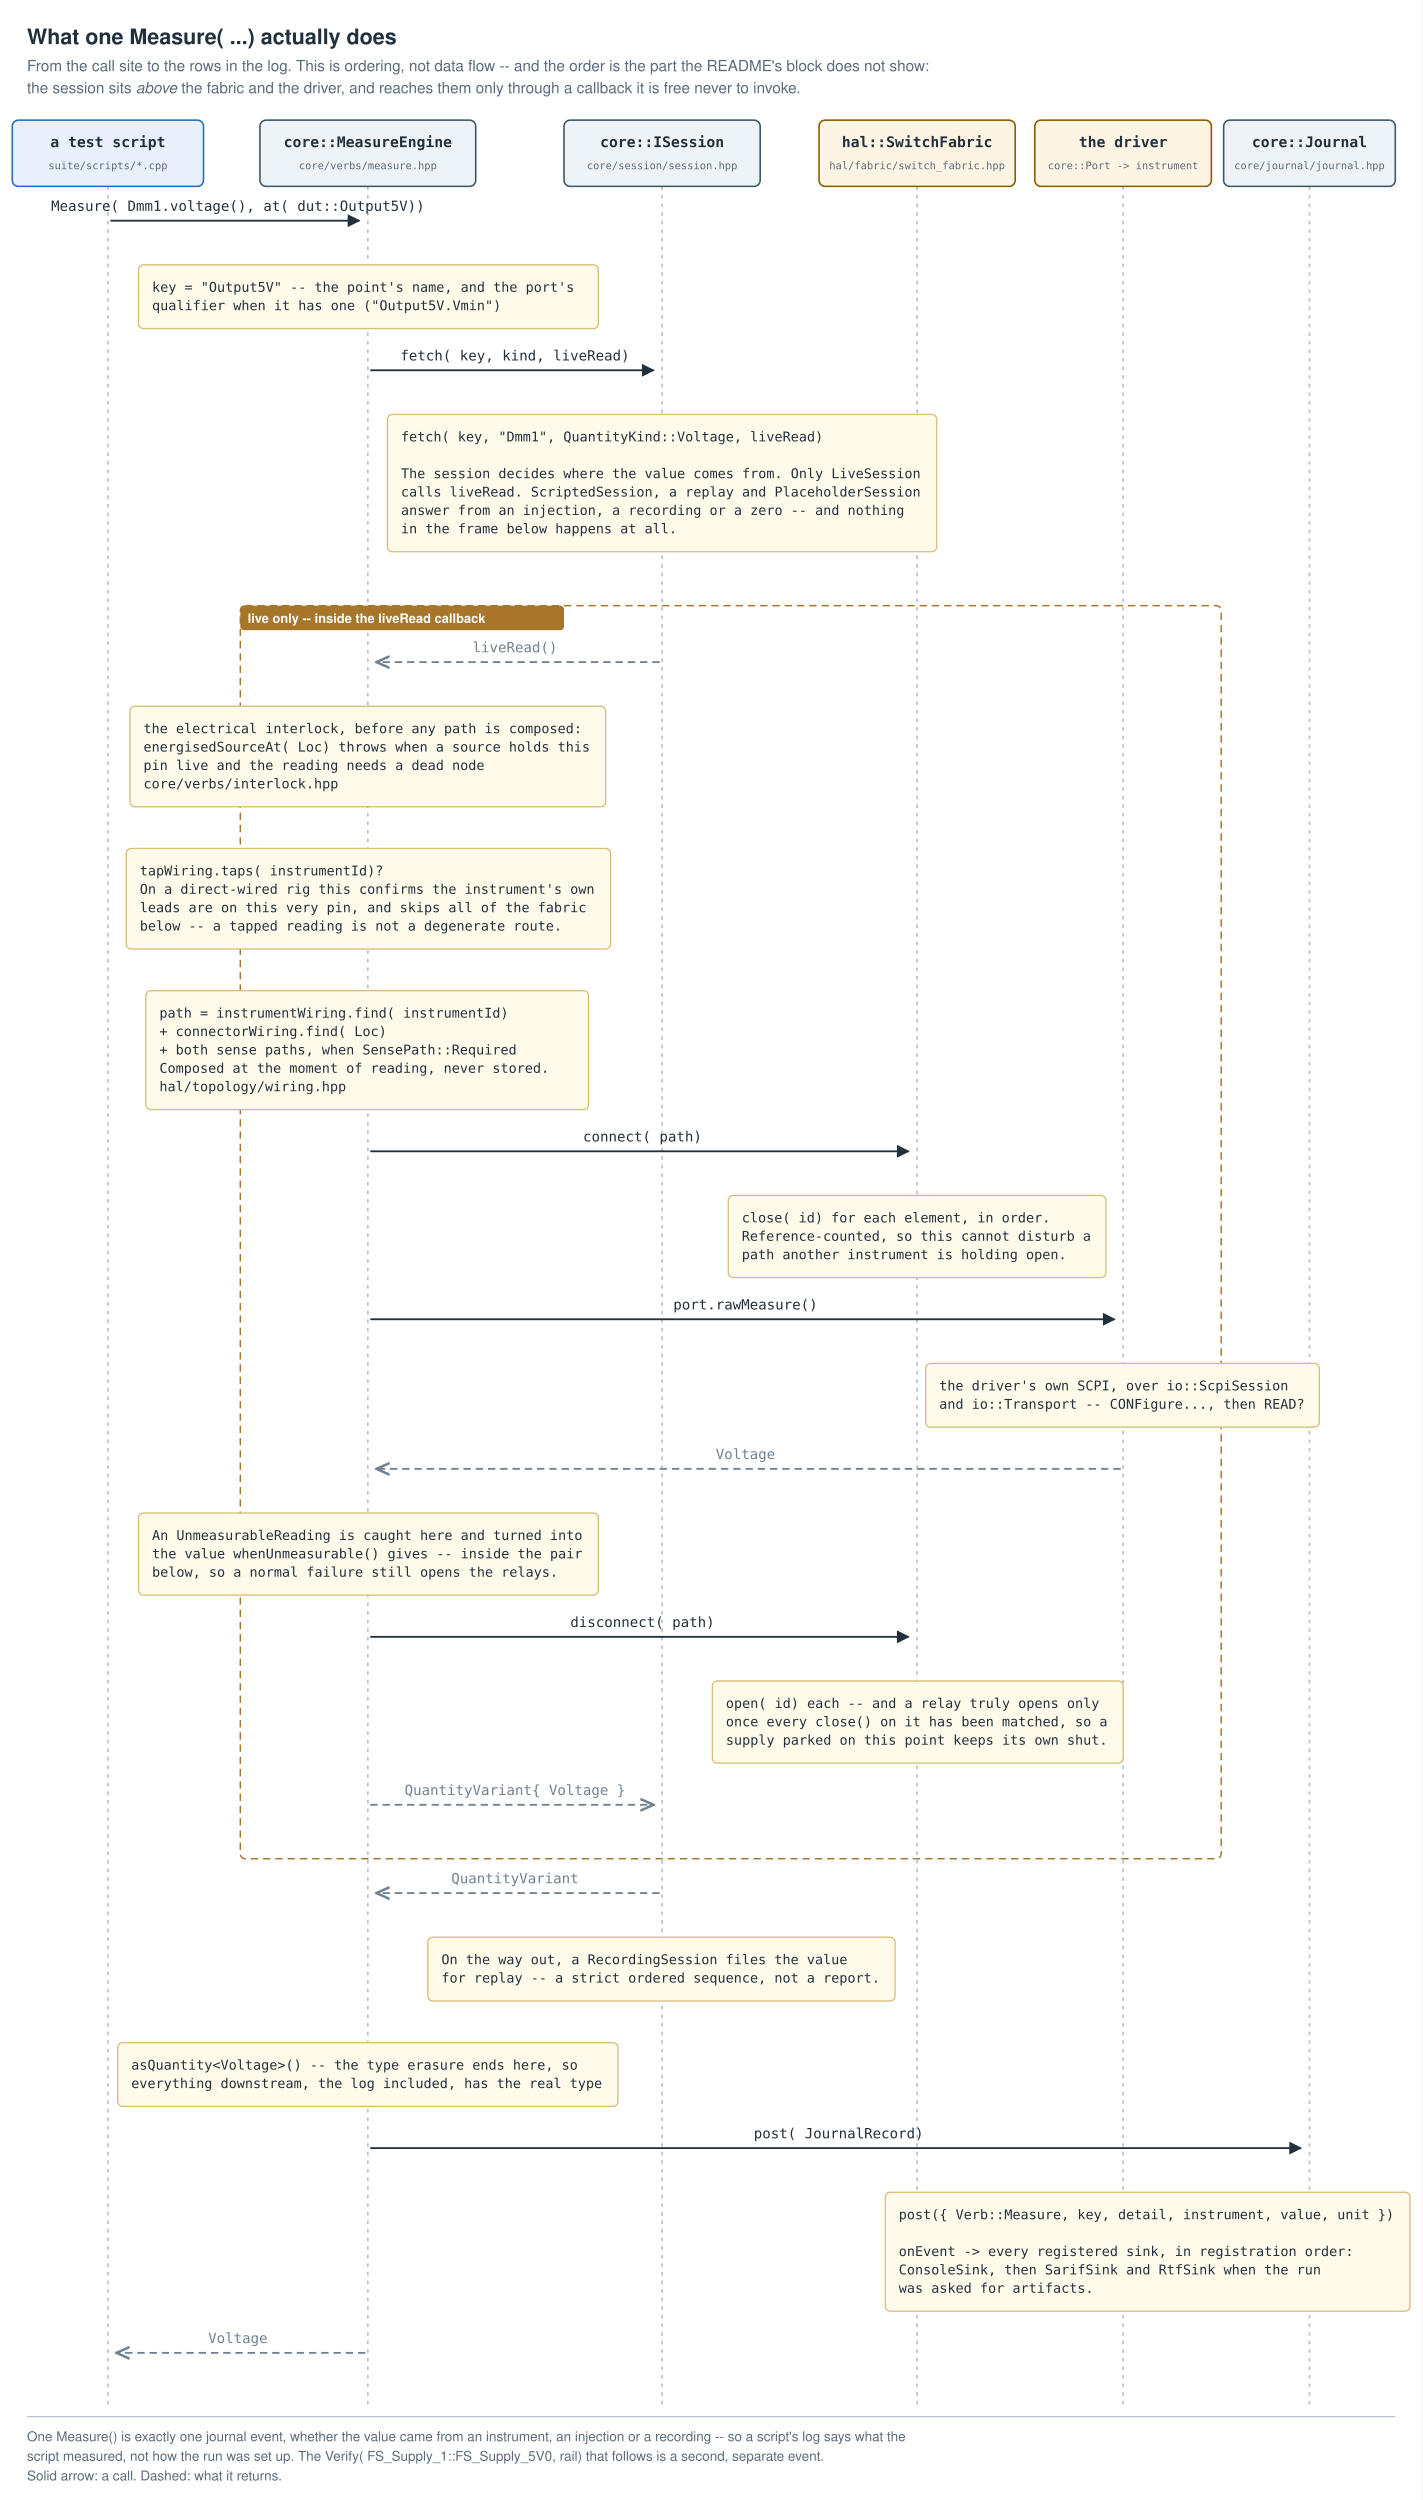
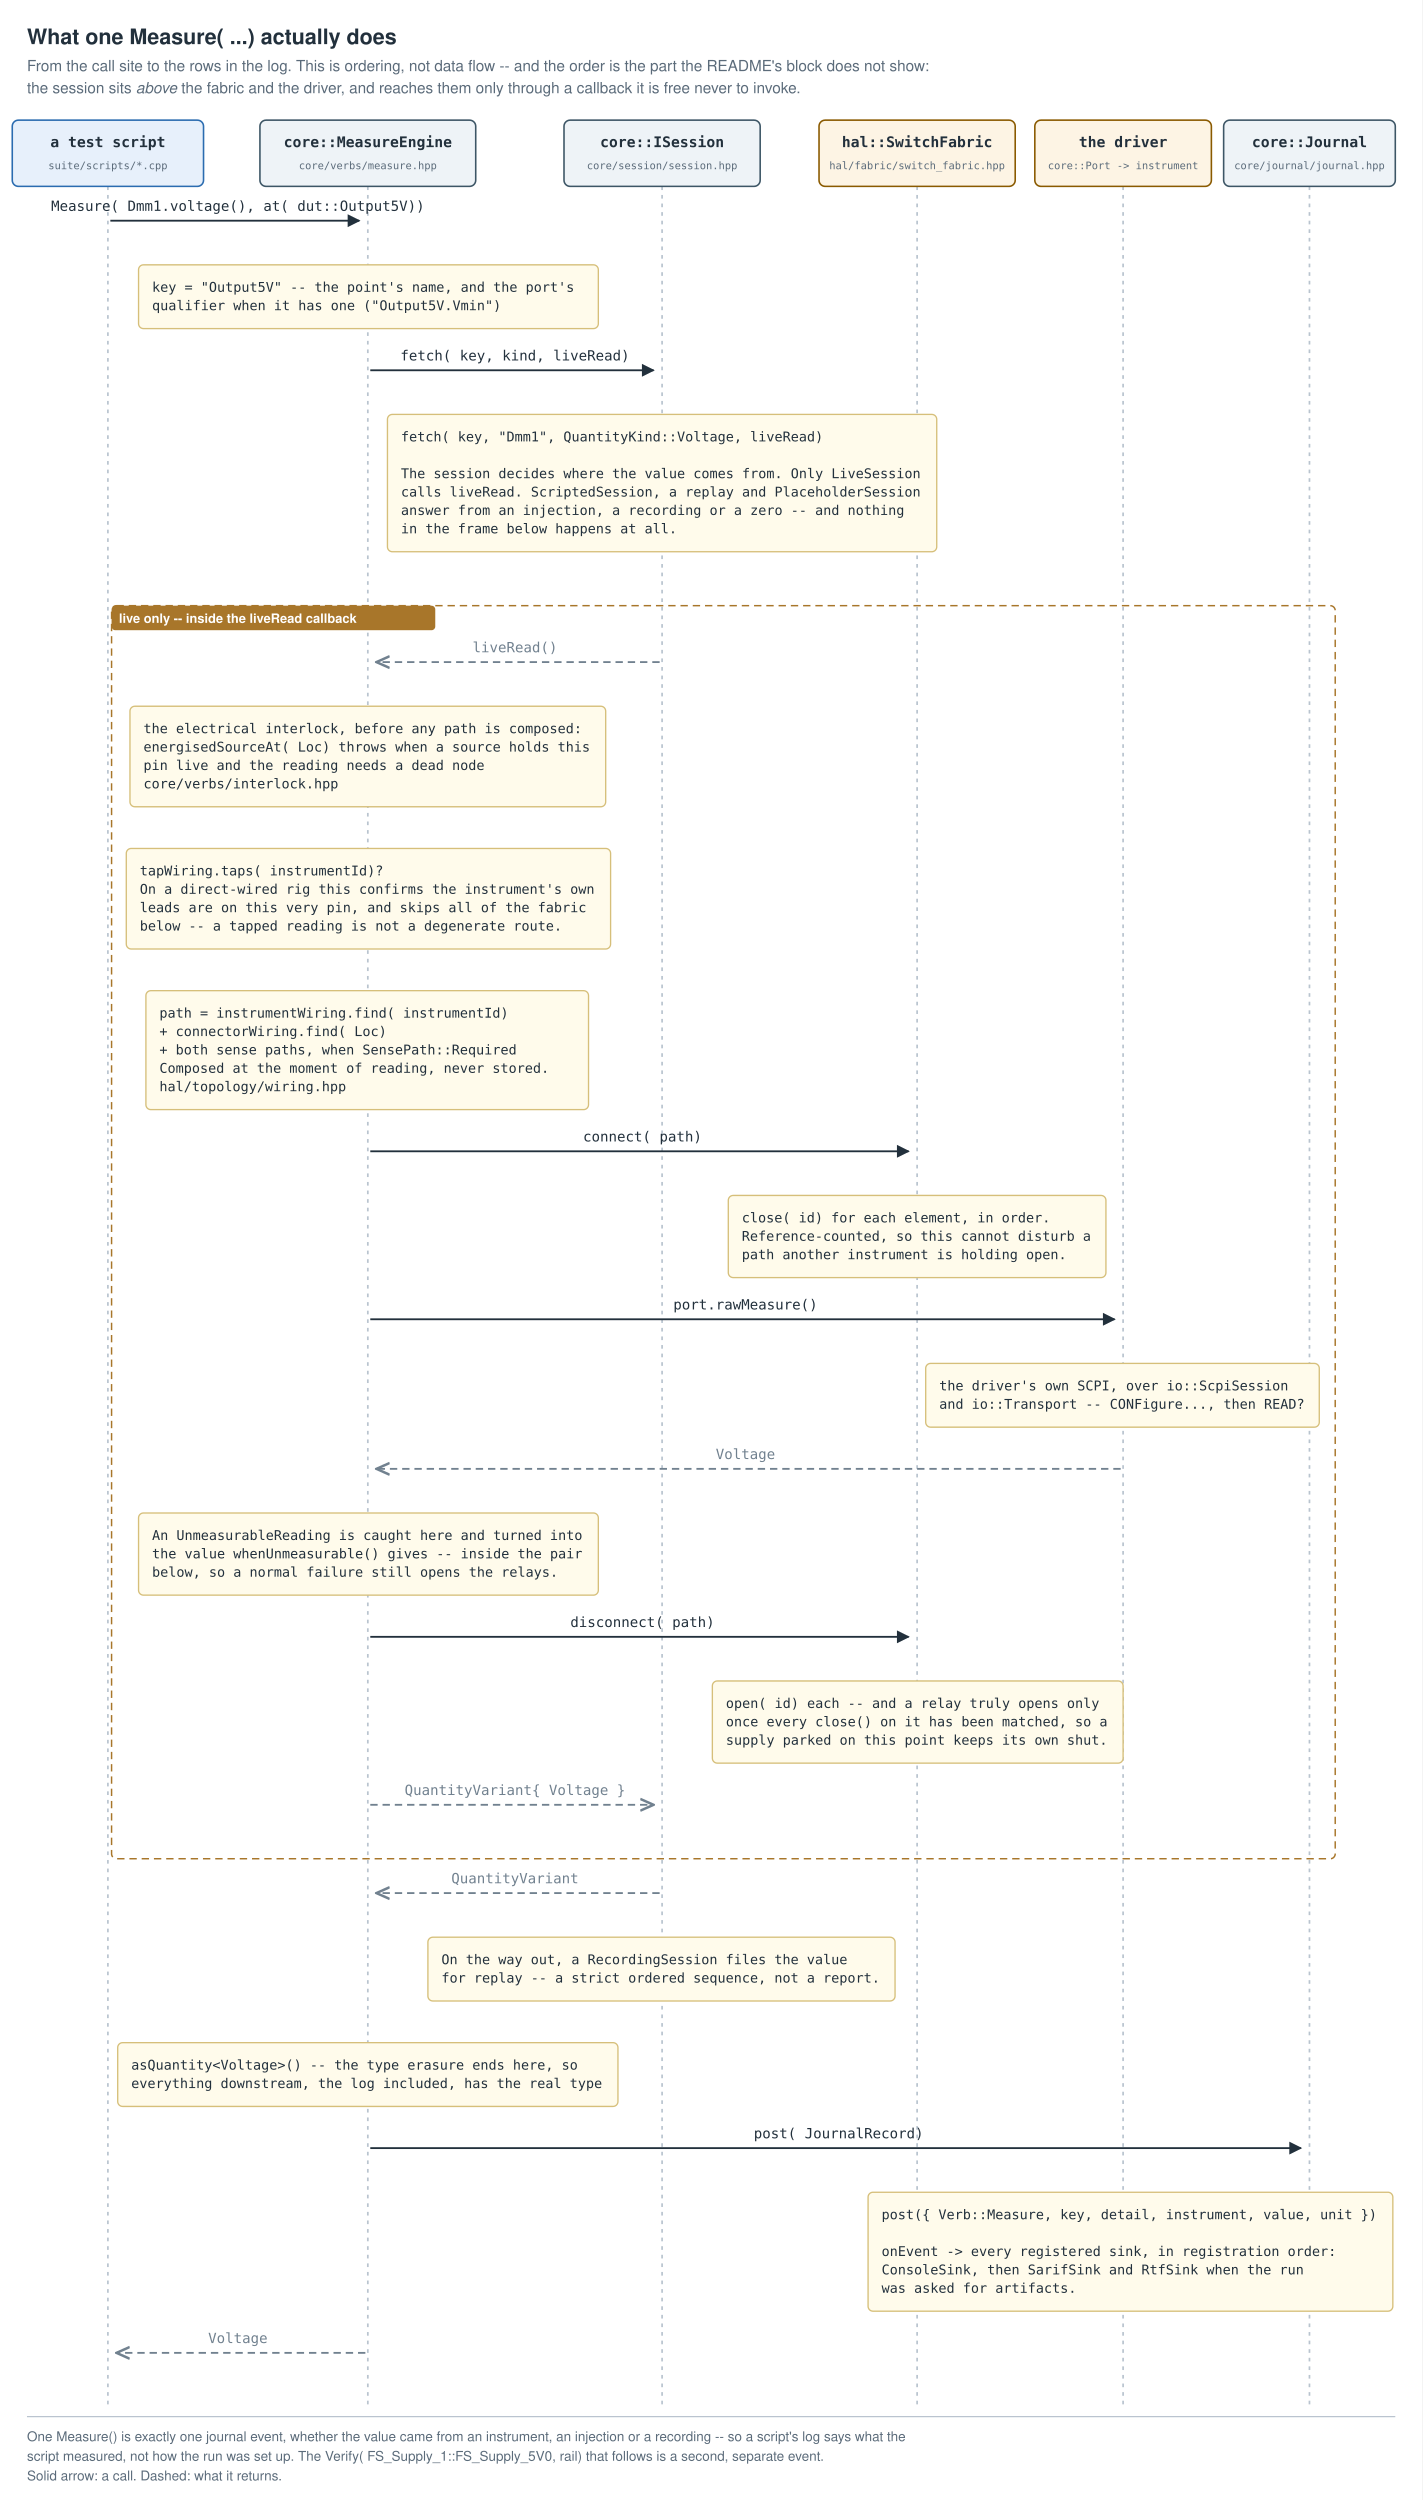
<svg xmlns="http://www.w3.org/2000/svg" width="1160" height="2039" viewBox="0 0 1160 2039" font-family="-apple-system, BlinkMacSystemFont, 'Segoe UI', Helvetica, Arial, sans-serif">
  <defs>
    <marker id="call" viewBox="0 0 10 10" refX="9" refY="5" markerWidth="7" markerHeight="7" orient="auto-start-reverse">
      <path d="M 0 0 L 10 5 L 0 10 z" fill="#22303c" />
    </marker>
    <marker id="ret" viewBox="0 0 10 10" refX="9" refY="5" markerWidth="8" markerHeight="8" orient="auto-start-reverse">
      <path d="M 0 1 L 9 5 L 0 9" fill="none" stroke="#71818f" stroke-width="1.7" />
    </marker>
  </defs>
  <rect width="1160" height="2039" fill="#ffffff" />
  <text x="22" y="36" font-size="17.5" font-weight="600" fill="#22303c">What one Measure( ...) actually does</text>
  <text x="22" y="58" font-size="12.5" fill="#5b6b7a">From the call site to the rows in the log. This is ordering, not data flow -- and the order is the part the README's block does not show:</text>
  <text x="22" y="76" font-size="12.5" fill="#5b6b7a">the session sits <tspan font-style="italic">above</tspan> the fabric and the driver, and reaches them only through a callback it is free never to invoke.</text>
  <line x1="88" y1="152" x2="88" y2="1961" stroke="#b9c4cf" stroke-width="1.4" stroke-dasharray="3 4" />
  <line x1="300" y1="152" x2="300" y2="1961" stroke="#b9c4cf" stroke-width="1.4" stroke-dasharray="3 4" />
  <line x1="540" y1="152" x2="540" y2="1961" stroke="#b9c4cf" stroke-width="1.4" stroke-dasharray="3 4" />
  <line x1="748" y1="152" x2="748" y2="1961" stroke="#b9c4cf" stroke-width="1.4" stroke-dasharray="3 4" />
  <line x1="916" y1="152" x2="916" y2="1961" stroke="#b9c4cf" stroke-width="1.4" stroke-dasharray="3 4" />
  <line x1="1068" y1="152" x2="1068" y2="1961" stroke="#b9c4cf" stroke-width="1.4" stroke-dasharray="3 4" />
-   <rect x="196" y="494" width="800" height="1022" fill="none" stroke="#a8762a" stroke-width="1.2" stroke-dasharray="6 4" rx="4" />
-   <rect x="196" y="494" width="264" height="20" fill="#a8762a" rx="3" />
-   <text x="202" y="508" font-size="10.5" font-weight="600" fill="#ffffff">live only -- inside the liveRead callback</text>
+   <rect x="91" y="494" width="998" height="1022" fill="none" stroke="#a8762a" stroke-width="1.2" stroke-dasharray="6 4" rx="4" />
+   <rect x="91" y="494" width="264" height="20" fill="#a8762a" rx="3" />
+   <text x="97" y="508" font-size="10.5" font-weight="600" fill="#ffffff">live only -- inside the liveRead callback</text>
  <rect x="10" y="98" width="156" height="54" rx="5" fill="#e7f0fb" stroke="#2b6cb0" stroke-width="1.3" />
  <text x="88" y="120" text-anchor="middle" font-size="12" font-weight="600" fill="#22303c" font-family="ui-monospace, SFMono-Regular, Menlo, Consolas, monospace">a test script</text>
  <text x="88" y="138" text-anchor="middle" font-size="8.5" fill="#5b6b7a" font-family="ui-monospace, SFMono-Regular, Menlo, Consolas, monospace">suite/scripts/*.cpp</text>
  <rect x="212" y="98" width="176" height="54" rx="5" fill="#eef3f7" stroke="#3d5666" stroke-width="1.3" />
  <text x="300" y="120" text-anchor="middle" font-size="12" font-weight="600" fill="#22303c" font-family="ui-monospace, SFMono-Regular, Menlo, Consolas, monospace">core::MeasureEngine</text>
  <text x="300" y="138" text-anchor="middle" font-size="8.5" fill="#5b6b7a" font-family="ui-monospace, SFMono-Regular, Menlo, Consolas, monospace">core/verbs/measure.hpp</text>
  <rect x="460" y="98" width="160" height="54" rx="5" fill="#eef3f7" stroke="#3d5666" stroke-width="1.3" />
  <text x="540" y="120" text-anchor="middle" font-size="12" font-weight="600" fill="#22303c" font-family="ui-monospace, SFMono-Regular, Menlo, Consolas, monospace">core::ISession</text>
  <text x="540" y="138" text-anchor="middle" font-size="8.5" fill="#5b6b7a" font-family="ui-monospace, SFMono-Regular, Menlo, Consolas, monospace">core/session/session.hpp</text>
  <rect x="668" y="98" width="160" height="54" rx="5" fill="#fdf4e4" stroke="#8a5a00" stroke-width="1.3" />
  <text x="748" y="120" text-anchor="middle" font-size="12" font-weight="600" fill="#22303c" font-family="ui-monospace, SFMono-Regular, Menlo, Consolas, monospace">hal::SwitchFabric</text>
  <text x="748" y="138" text-anchor="middle" font-size="8.5" fill="#5b6b7a" font-family="ui-monospace, SFMono-Regular, Menlo, Consolas, monospace">hal/fabric/switch_fabric.hpp</text>
  <rect x="844" y="98" width="144" height="54" rx="5" fill="#fdf4e4" stroke="#8a5a00" stroke-width="1.3" />
  <text x="916" y="120" text-anchor="middle" font-size="12" font-weight="600" fill="#22303c" font-family="ui-monospace, SFMono-Regular, Menlo, Consolas, monospace">the driver</text>
  <text x="916" y="138" text-anchor="middle" font-size="8.5" fill="#5b6b7a" font-family="ui-monospace, SFMono-Regular, Menlo, Consolas, monospace">core::Port -&gt; instrument</text>
  <rect x="998" y="98" width="140" height="54" rx="5" fill="#eef3f7" stroke="#3d5666" stroke-width="1.3" />
  <text x="1068" y="120" text-anchor="middle" font-size="12" font-weight="600" fill="#22303c" font-family="ui-monospace, SFMono-Regular, Menlo, Consolas, monospace">core::Journal</text>
  <text x="1068" y="138" text-anchor="middle" font-size="8.5" fill="#5b6b7a" font-family="ui-monospace, SFMono-Regular, Menlo, Consolas, monospace">core/journal/journal.hpp</text>
  <line x1="90" y1="180" x2="293" y2="180" stroke="#22303c" stroke-width="1.5" marker-end="url(#call)" />
  <text x="194" y="172" text-anchor="middle" font-size="11.5" fill="#22303c" font-family="ui-monospace, SFMono-Regular, Menlo, Consolas, monospace">Measure( Dmm1.voltage(), at( dut::Output5V))</text>
  <rect x="113" y="216" width="375" height="52" rx="4" fill="#fffbeb" stroke="#d6bf7a" stroke-width="1.1" />
  <text x="124" y="238" font-size="11" fill="#22303c" font-family="ui-monospace, SFMono-Regular, Menlo, Consolas, monospace">key = "Output5V"  -- the point's name, and the port's</text>
  <text x="124" y="253" font-size="11" fill="#22303c" font-family="ui-monospace, SFMono-Regular, Menlo, Consolas, monospace">qualifier when it has one ("Output5V.Vmin")</text>
  <line x1="302" y1="302" x2="533" y2="302" stroke="#22303c" stroke-width="1.5" marker-end="url(#call)" />
  <text x="420" y="294" text-anchor="middle" font-size="11.5" fill="#22303c" font-family="ui-monospace, SFMono-Regular, Menlo, Consolas, monospace">fetch( key, kind, liveRead)</text>
  <rect x="316" y="338" width="448" height="112" rx="4" fill="#fffbeb" stroke="#d6bf7a" stroke-width="1.1" />
  <text x="327" y="360" font-size="11" fill="#22303c" font-family="ui-monospace, SFMono-Regular, Menlo, Consolas, monospace">fetch( key, "Dmm1", QuantityKind::Voltage, liveRead)</text>
  <text x="327" y="390" font-size="11" fill="#22303c" font-family="ui-monospace, SFMono-Regular, Menlo, Consolas, monospace">The session decides where the value comes from. Only LiveSession</text>
  <text x="327" y="405" font-size="11" fill="#22303c" font-family="ui-monospace, SFMono-Regular, Menlo, Consolas, monospace">calls liveRead. ScriptedSession, a replay and PlaceholderSession</text>
  <text x="327" y="420" font-size="11" fill="#22303c" font-family="ui-monospace, SFMono-Regular, Menlo, Consolas, monospace">answer from an injection, a recording or a zero -- and nothing</text>
  <text x="327" y="435" font-size="11" fill="#22303c" font-family="ui-monospace, SFMono-Regular, Menlo, Consolas, monospace">in the frame below happens at all.</text>
  <line x1="538" y1="540" x2="307" y2="540" stroke="#71818f" stroke-width="1.5" stroke-dasharray="6 4" marker-end="url(#ret)" />
  <text x="420" y="532" text-anchor="middle" font-size="11.5" fill="#71818f" font-family="ui-monospace, SFMono-Regular, Menlo, Consolas, monospace">liveRead()</text>
  <rect x="106" y="576" width="388" height="82" rx="4" fill="#fffbeb" stroke="#d6bf7a" stroke-width="1.1" />
  <text x="117" y="598" font-size="11" fill="#22303c" font-family="ui-monospace, SFMono-Regular, Menlo, Consolas, monospace">the electrical interlock, before any path is composed:</text>
  <text x="117" y="613" font-size="11" fill="#22303c" font-family="ui-monospace, SFMono-Regular, Menlo, Consolas, monospace">energisedSourceAt( Loc) throws when a source holds this</text>
  <text x="117" y="628" font-size="11" fill="#22303c" font-family="ui-monospace, SFMono-Regular, Menlo, Consolas, monospace">pin live and the reading needs a dead node</text>
  <text x="117" y="643" font-size="11" fill="#22303c" font-family="ui-monospace, SFMono-Regular, Menlo, Consolas, monospace">                             core/verbs/interlock.hpp</text>
  <rect x="103" y="692" width="395" height="82" rx="4" fill="#fffbeb" stroke="#d6bf7a" stroke-width="1.1" />
  <text x="114" y="714" font-size="11" fill="#22303c" font-family="ui-monospace, SFMono-Regular, Menlo, Consolas, monospace">tapWiring.taps( instrumentId)?</text>
  <text x="114" y="729" font-size="11" fill="#22303c" font-family="ui-monospace, SFMono-Regular, Menlo, Consolas, monospace">On a direct-wired rig this confirms the instrument's own</text>
  <text x="114" y="744" font-size="11" fill="#22303c" font-family="ui-monospace, SFMono-Regular, Menlo, Consolas, monospace">leads are on this very pin, and skips all of the fabric</text>
  <text x="114" y="759" font-size="11" fill="#22303c" font-family="ui-monospace, SFMono-Regular, Menlo, Consolas, monospace">below -- a tapped reading is not a degenerate route.</text>
  <rect x="119" y="808" width="361" height="97" rx="4" fill="#fffbeb" stroke="#d6bf7a" stroke-width="1.1" />
  <text x="130" y="830" font-size="11" fill="#22303c" font-family="ui-monospace, SFMono-Regular, Menlo, Consolas, monospace">path = instrumentWiring.find( instrumentId)</text>
  <text x="130" y="845" font-size="11" fill="#22303c" font-family="ui-monospace, SFMono-Regular, Menlo, Consolas, monospace">     + connectorWiring.find( Loc)</text>
  <text x="130" y="860" font-size="11" fill="#22303c" font-family="ui-monospace, SFMono-Regular, Menlo, Consolas, monospace">     + both sense paths, when SensePath::Required</text>
  <text x="130" y="875" font-size="11" fill="#22303c" font-family="ui-monospace, SFMono-Regular, Menlo, Consolas, monospace">Composed at the moment of reading, never stored.</text>
  <text x="130" y="890" font-size="11" fill="#22303c" font-family="ui-monospace, SFMono-Regular, Menlo, Consolas, monospace">                            hal/topology/wiring.hpp</text>
  <line x1="302" y1="939" x2="741" y2="939" stroke="#22303c" stroke-width="1.5" marker-end="url(#call)" />
  <text x="524" y="931" text-anchor="middle" font-size="11.5" fill="#22303c" font-family="ui-monospace, SFMono-Regular, Menlo, Consolas, monospace">connect( path)</text>
  <rect x="594" y="975" width="308" height="67" rx="4" fill="#fffbeb" stroke="#d6bf7a" stroke-width="1.1" />
  <text x="605" y="997" font-size="11" fill="#22303c" font-family="ui-monospace, SFMono-Regular, Menlo, Consolas, monospace">close( id) for each element, in order.</text>
  <text x="605" y="1012" font-size="11" fill="#22303c" font-family="ui-monospace, SFMono-Regular, Menlo, Consolas, monospace">Reference-counted, so this cannot disturb a</text>
  <text x="605" y="1027" font-size="11" fill="#22303c" font-family="ui-monospace, SFMono-Regular, Menlo, Consolas, monospace">path another instrument is holding open.</text>
  <line x1="302" y1="1076" x2="909" y2="1076" stroke="#22303c" stroke-width="1.5" marker-end="url(#call)" />
  <text x="608" y="1068" text-anchor="middle" font-size="11.5" fill="#22303c" font-family="ui-monospace, SFMono-Regular, Menlo, Consolas, monospace">port.rawMeasure()</text>
  <rect x="755" y="1112" width="321" height="52" rx="4" fill="#fffbeb" stroke="#d6bf7a" stroke-width="1.1" />
  <text x="766" y="1134" font-size="11" fill="#22303c" font-family="ui-monospace, SFMono-Regular, Menlo, Consolas, monospace">the driver's own SCPI, over io::ScpiSession</text>
  <text x="766" y="1149" font-size="11" fill="#22303c" font-family="ui-monospace, SFMono-Regular, Menlo, Consolas, monospace">and io::Transport -- CONFigure..., then READ?</text>
  <line x1="914" y1="1198" x2="307" y2="1198" stroke="#71818f" stroke-width="1.5" stroke-dasharray="6 4" marker-end="url(#ret)" />
  <text x="608" y="1190" text-anchor="middle" font-size="11.5" fill="#71818f" font-family="ui-monospace, SFMono-Regular, Menlo, Consolas, monospace">Voltage</text>
  <rect x="113" y="1234" width="375" height="67" rx="4" fill="#fffbeb" stroke="#d6bf7a" stroke-width="1.1" />
  <text x="124" y="1256" font-size="11" fill="#22303c" font-family="ui-monospace, SFMono-Regular, Menlo, Consolas, monospace">An UnmeasurableReading is caught here and turned into</text>
  <text x="124" y="1271" font-size="11" fill="#22303c" font-family="ui-monospace, SFMono-Regular, Menlo, Consolas, monospace">the value whenUnmeasurable() gives -- inside the pair</text>
  <text x="124" y="1286" font-size="11" fill="#22303c" font-family="ui-monospace, SFMono-Regular, Menlo, Consolas, monospace">below, so a normal failure still opens the relays.</text>
  <line x1="302" y1="1335" x2="741" y2="1335" stroke="#22303c" stroke-width="1.5" marker-end="url(#call)" />
  <text x="524" y="1327" text-anchor="middle" font-size="11.5" fill="#22303c" font-family="ui-monospace, SFMono-Regular, Menlo, Consolas, monospace">disconnect( path)</text>
  <rect x="581" y="1371" width="335" height="67" rx="4" fill="#fffbeb" stroke="#d6bf7a" stroke-width="1.1" />
  <text x="592" y="1393" font-size="11" fill="#22303c" font-family="ui-monospace, SFMono-Regular, Menlo, Consolas, monospace">open( id) each -- and a relay truly opens only</text>
  <text x="592" y="1408" font-size="11" fill="#22303c" font-family="ui-monospace, SFMono-Regular, Menlo, Consolas, monospace">once every close() on it has been matched, so a</text>
  <text x="592" y="1423" font-size="11" fill="#22303c" font-family="ui-monospace, SFMono-Regular, Menlo, Consolas, monospace">supply parked on this point keeps its own shut.</text>
  <line x1="302" y1="1472" x2="533" y2="1472" stroke="#71818f" stroke-width="1.5" stroke-dasharray="6 4" marker-end="url(#ret)" />
  <text x="420" y="1464" text-anchor="middle" font-size="11.5" fill="#71818f" font-family="ui-monospace, SFMono-Regular, Menlo, Consolas, monospace">QuantityVariant{ Voltage }</text>
  <line x1="538" y1="1544" x2="307" y2="1544" stroke="#71818f" stroke-width="1.5" stroke-dasharray="6 4" marker-end="url(#ret)" />
  <text x="420" y="1536" text-anchor="middle" font-size="11.5" fill="#71818f" font-family="ui-monospace, SFMono-Regular, Menlo, Consolas, monospace">QuantityVariant</text>
  <rect x="349" y="1580" width="381" height="52" rx="4" fill="#fffbeb" stroke="#d6bf7a" stroke-width="1.1" />
  <text x="360" y="1602" font-size="11" fill="#22303c" font-family="ui-monospace, SFMono-Regular, Menlo, Consolas, monospace">On the way out, a RecordingSession files the value</text>
  <text x="360" y="1617" font-size="11" fill="#22303c" font-family="ui-monospace, SFMono-Regular, Menlo, Consolas, monospace">for replay -- a strict ordered sequence, not a report.</text>
  <rect x="96" y="1666" width="408" height="52" rx="4" fill="#fffbeb" stroke="#d6bf7a" stroke-width="1.1" />
  <text x="107" y="1688" font-size="11" fill="#22303c" font-family="ui-monospace, SFMono-Regular, Menlo, Consolas, monospace">asQuantity&lt;Voltage&gt;()  -- the type erasure ends here, so</text>
  <text x="107" y="1703" font-size="11" fill="#22303c" font-family="ui-monospace, SFMono-Regular, Menlo, Consolas, monospace">everything downstream, the log included, has the real type</text>
  <line x1="302" y1="1752" x2="1061" y2="1752" stroke="#22303c" stroke-width="1.5" marker-end="url(#call)" />
  <text x="684" y="1744" text-anchor="middle" font-size="11.5" fill="#22303c" font-family="ui-monospace, SFMono-Regular, Menlo, Consolas, monospace">post( JournalRecord)</text>
-   <rect x="722" y="1788" width="428" height="97" rx="4" fill="#fffbeb" stroke="#d6bf7a" stroke-width="1.1" />
-   <text x="733" y="1810" font-size="11" fill="#22303c" font-family="ui-monospace, SFMono-Regular, Menlo, Consolas, monospace">post({ Verb::Measure, key, detail, instrument, value, unit })</text>
-   <text x="733" y="1840" font-size="11" fill="#22303c" font-family="ui-monospace, SFMono-Regular, Menlo, Consolas, monospace">onEvent -&gt; every registered sink, in registration order:</text>
-   <text x="733" y="1855" font-size="11" fill="#22303c" font-family="ui-monospace, SFMono-Regular, Menlo, Consolas, monospace">ConsoleSink, then SarifSink and RtfSink when the run</text>
-   <text x="733" y="1870" font-size="11" fill="#22303c" font-family="ui-monospace, SFMono-Regular, Menlo, Consolas, monospace">was asked for artifacts.</text>
+   <rect x="708" y="1788" width="428" height="97" rx="4" fill="#fffbeb" stroke="#d6bf7a" stroke-width="1.1" />
+   <text x="719" y="1810" font-size="11" fill="#22303c" font-family="ui-monospace, SFMono-Regular, Menlo, Consolas, monospace">post({ Verb::Measure, key, detail, instrument, value, unit })</text>
+   <text x="719" y="1840" font-size="11" fill="#22303c" font-family="ui-monospace, SFMono-Regular, Menlo, Consolas, monospace">onEvent -&gt; every registered sink, in registration order:</text>
+   <text x="719" y="1855" font-size="11" fill="#22303c" font-family="ui-monospace, SFMono-Regular, Menlo, Consolas, monospace">ConsoleSink, then SarifSink and RtfSink when the run</text>
+   <text x="719" y="1870" font-size="11" fill="#22303c" font-family="ui-monospace, SFMono-Regular, Menlo, Consolas, monospace">was asked for artifacts.</text>
  <line x1="298" y1="1919" x2="95" y2="1919" stroke="#71818f" stroke-width="1.5" stroke-dasharray="6 4" marker-end="url(#ret)" />
  <text x="194" y="1911" text-anchor="middle" font-size="11.5" fill="#71818f" font-family="ui-monospace, SFMono-Regular, Menlo, Consolas, monospace">Voltage</text>
  <line x1="22" y1="1971" x2="1138" y2="1971" stroke="#b9c4cf" stroke-width="1" />
  <text x="22" y="1991" font-size="11" fill="#5b6b7a">One Measure() is exactly one journal event, whether the value came from an instrument, an injection or a recording -- so a script's log says what the</text>
  <text x="22" y="2007" font-size="11" fill="#5b6b7a">script measured, not how the run was set up. The Verify( FS_Supply_1::FS_Supply_5V0, rail) that follows is a second, separate event.</text>
  <text x="22" y="2023" font-size="11" fill="#5b6b7a">Solid arrow: a call.   Dashed: what it returns.</text>
</svg>
